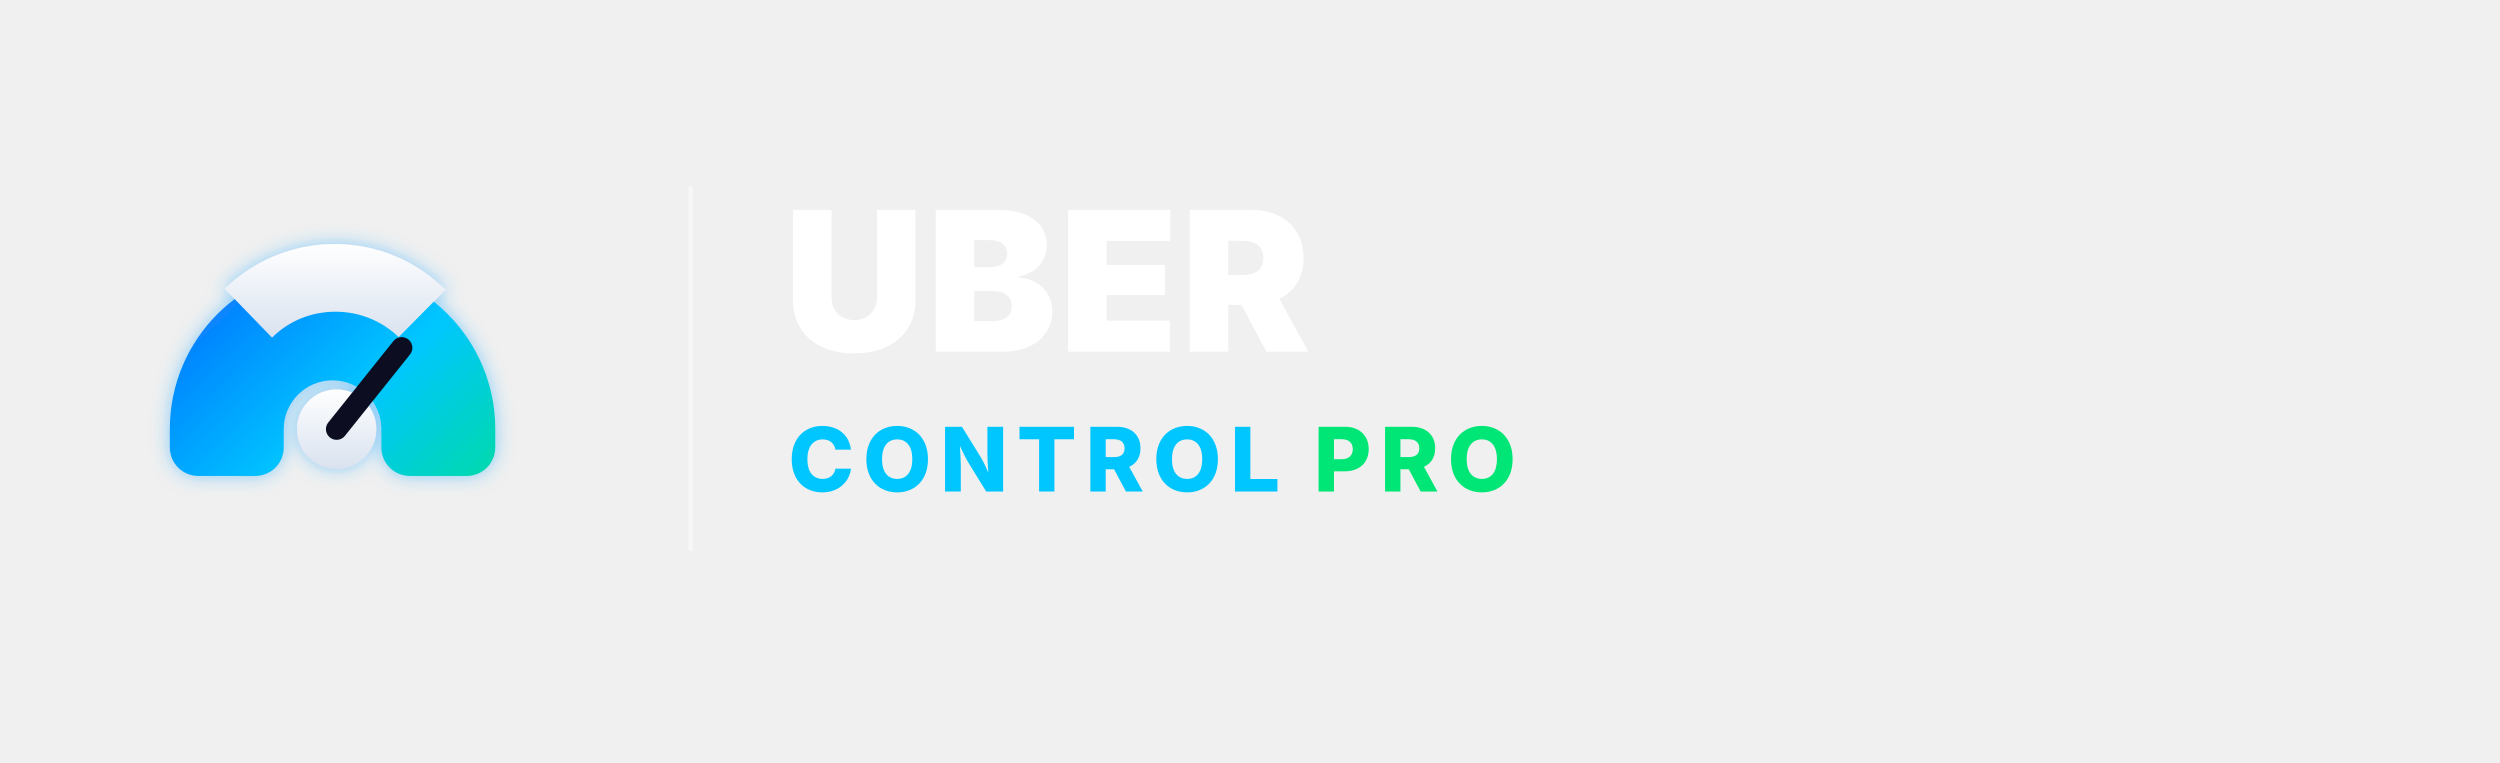
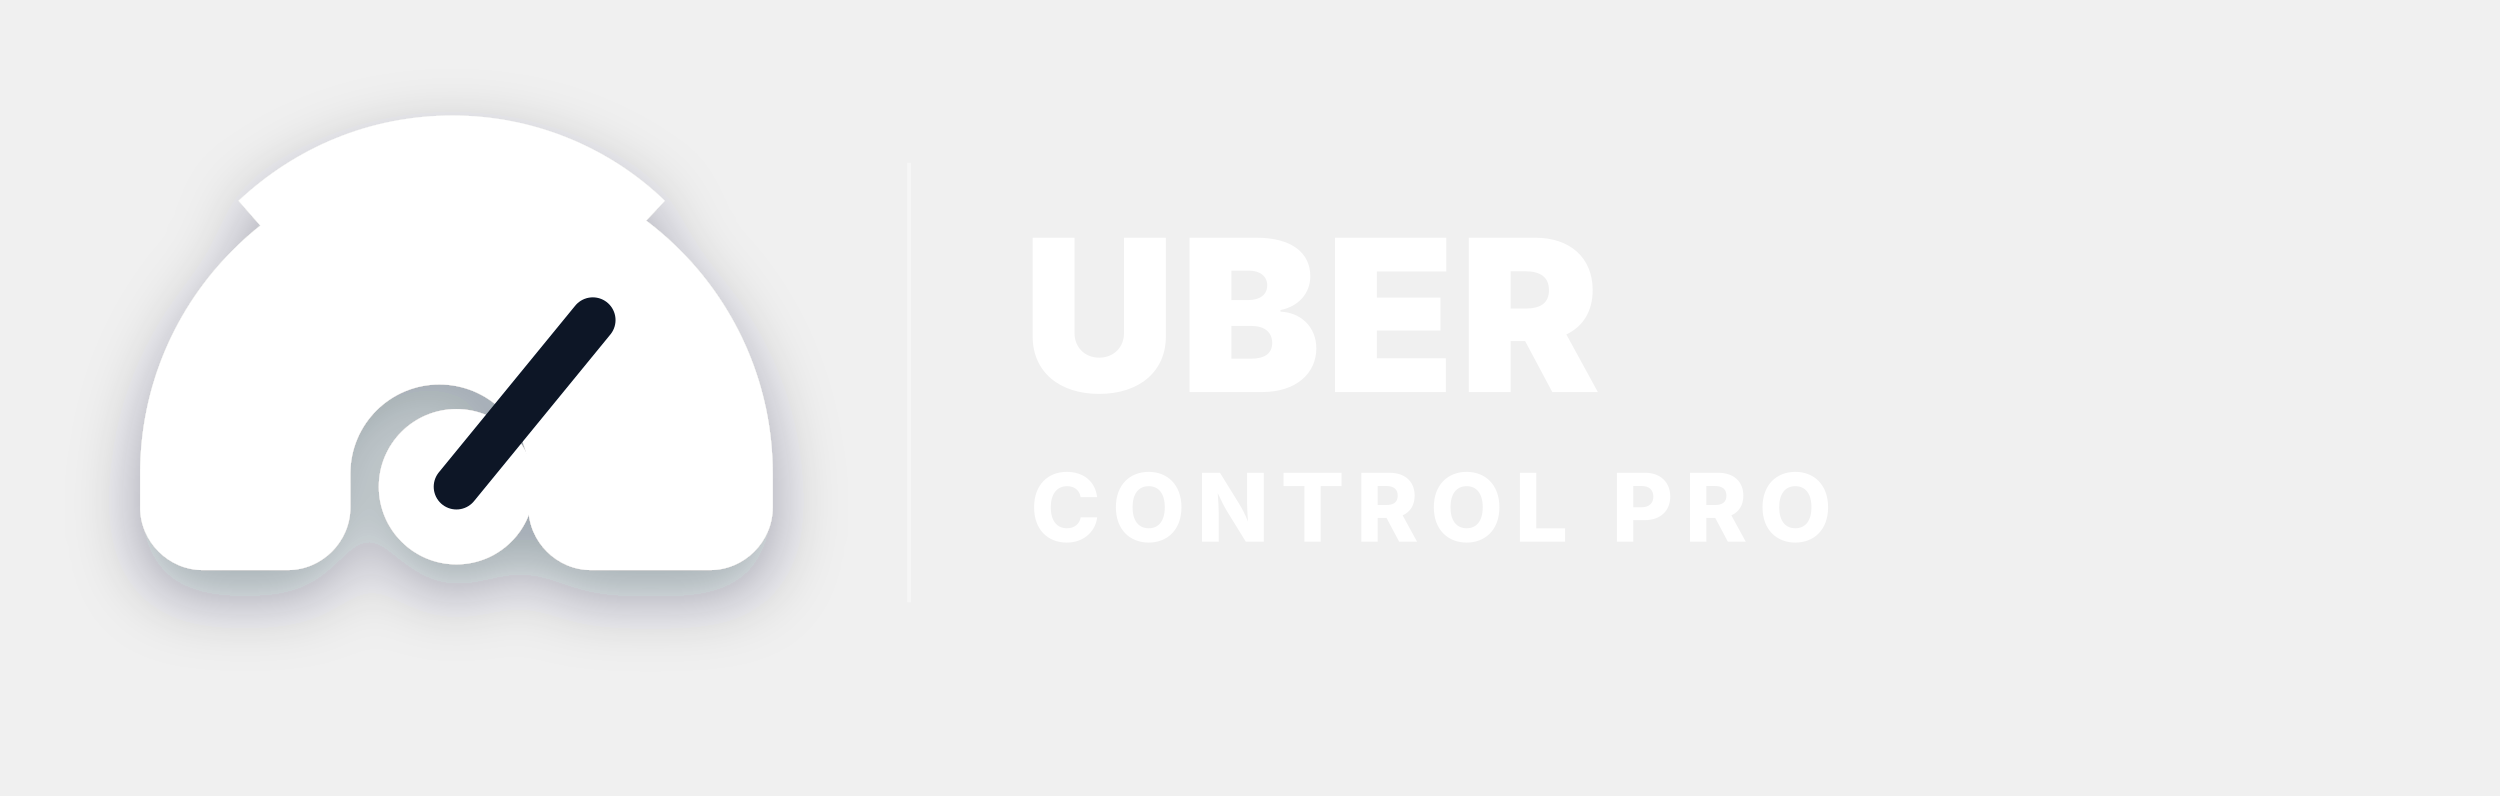
- <svg xmlns="http://www.w3.org/2000/svg" viewBox="0 0 1180 360" role="img" aria-label="Uber Control Pro">
+ <svg xmlns="http://www.w3.org/2000/svg" viewBox="0 0 1320 420" role="img" aria-label="Uber Control Pro">
  <defs>
-     <linearGradient id="ucpGauge" x1="120" x2="880" y1="120" y2="900" gradientUnits="userSpaceOnUse">
-       <stop stop-color="#0D47FF" />
-       <stop offset=".55" stop-color="#00C6FF" />
-       <stop offset="1" stop-color="#00E676" />
-     </linearGradient>
-     <linearGradient id="ucpSilver" x1="0" x2="0" y1="0" y2="1">
-       <stop stop-color="#FFFFFF" />
-       <stop offset="1" stop-color="#D9E2EF" />
-     </linearGradient>
-     <filter id="softGlow" x="-30%" y="-30%" width="160%" height="160%">
-       <feGaussianBlur stdDeviation="18" result="blur" />
-       <feColorMatrix in="blur" type="matrix" values="0 0 0 0 0.03 0 0 0 0 0.43 0 0 0 0 1 0 0 0 .55 0" />
-       <feMerge>
-         <feMergeNode />
-         <feMergeNode in="SourceGraphic" />
-       </feMerge>
+     <filter id="soft" x="-20%" y="-25%" width="145%" height="155%">
+       <feDropShadow dx="0" dy="14" stdDeviation="18" flood-color="#001A33" flood-opacity=".34" />
    </filter>
  </defs>
-   <g transform="translate(36 60) scale(.24)">
-     <g filter="url(#softGlow)">
-       <path fill="url(#ucpGauge)" d="M184 594c0-177 143-320 320-320s320 143 320 320v36c0 31-25 56-56 56H656c-31 0-56-25-56-56v-36c0-53-43-96-96-96s-96 43-96 96v36c0 31-25 56-56 56H240c-31 0-56-25-56-56v-36Z" />
-       <path fill="url(#ucpSilver)" d="M292 318c55-54 132-88 216-88 85 0 162 34 218 90l-92 93c-32-31-76-50-124-50-49 0-93 19-125 51l-93-96Z" />
-       <circle cx="512" cy="594" r="78" fill="url(#ucpSilver)" />
-       <path stroke="#0B1020" stroke-linecap="round" stroke-width="42" d="m512 594 128-160" />
-     </g>
+   <g filter="url(#soft)" fill="#fff">
+     <path d="M74 250c0-92 75-167 167-167s167 75 167 167v18c0 18-15 33-33 33h-63c-18 0-33-15-33-33v-18c0-26-21-47-47-47s-47 21-47 47v18c0 18-15 33-33 33H107c-18 0-33-15-33-33v-18Z" />
+     <path d="M126 106c30-28 69-45 113-45 43 0 83 17 112 45l-45 48c-19-17-43-27-69-27-27 0-51 10-69 27l-42-48Z" />
+     <circle cx="241" cy="257" r="41" />
+     <path d="m241 257 72-88" fill="none" stroke="#071326" stroke-width="24" stroke-linecap="round" />
  </g>
-   <line x1="326" y1="88" x2="326" y2="260" stroke="#FFFFFF" stroke-opacity=".45" stroke-width="2" />
-   <text x="370" y="166" font-family="Montserrat, Inter, ui-sans-serif, system-ui" font-size="92" font-weight="900" letter-spacing="1" fill="#FFFFFF">UBER</text>
-   <text x="372" y="232" font-family="Montserrat, Inter, ui-sans-serif, system-ui" font-size="42" font-weight="800" letter-spacing="4" fill="#00C6FF">CONTROL</text>
-   <text x="620" y="232" font-family="Montserrat, Inter, ui-sans-serif, system-ui" font-size="42" font-weight="800" letter-spacing="4" fill="#00E676">PRO</text>
+   <line x1="480" y1="86" x2="480" y2="318" stroke="#fff" stroke-opacity=".42" stroke-width="2" />
+   <text x="540" y="207" font-family="Montserrat, Inter, Arial, sans-serif" font-size="112" font-weight="900" letter-spacing="2" fill="#fff">UBER</text>
+   <text x="544" y="286" font-family="Montserrat, Inter, Arial, sans-serif" font-size="50" font-weight="800" letter-spacing="6" fill="#fff">CONTROL PRO</text>
</svg>
